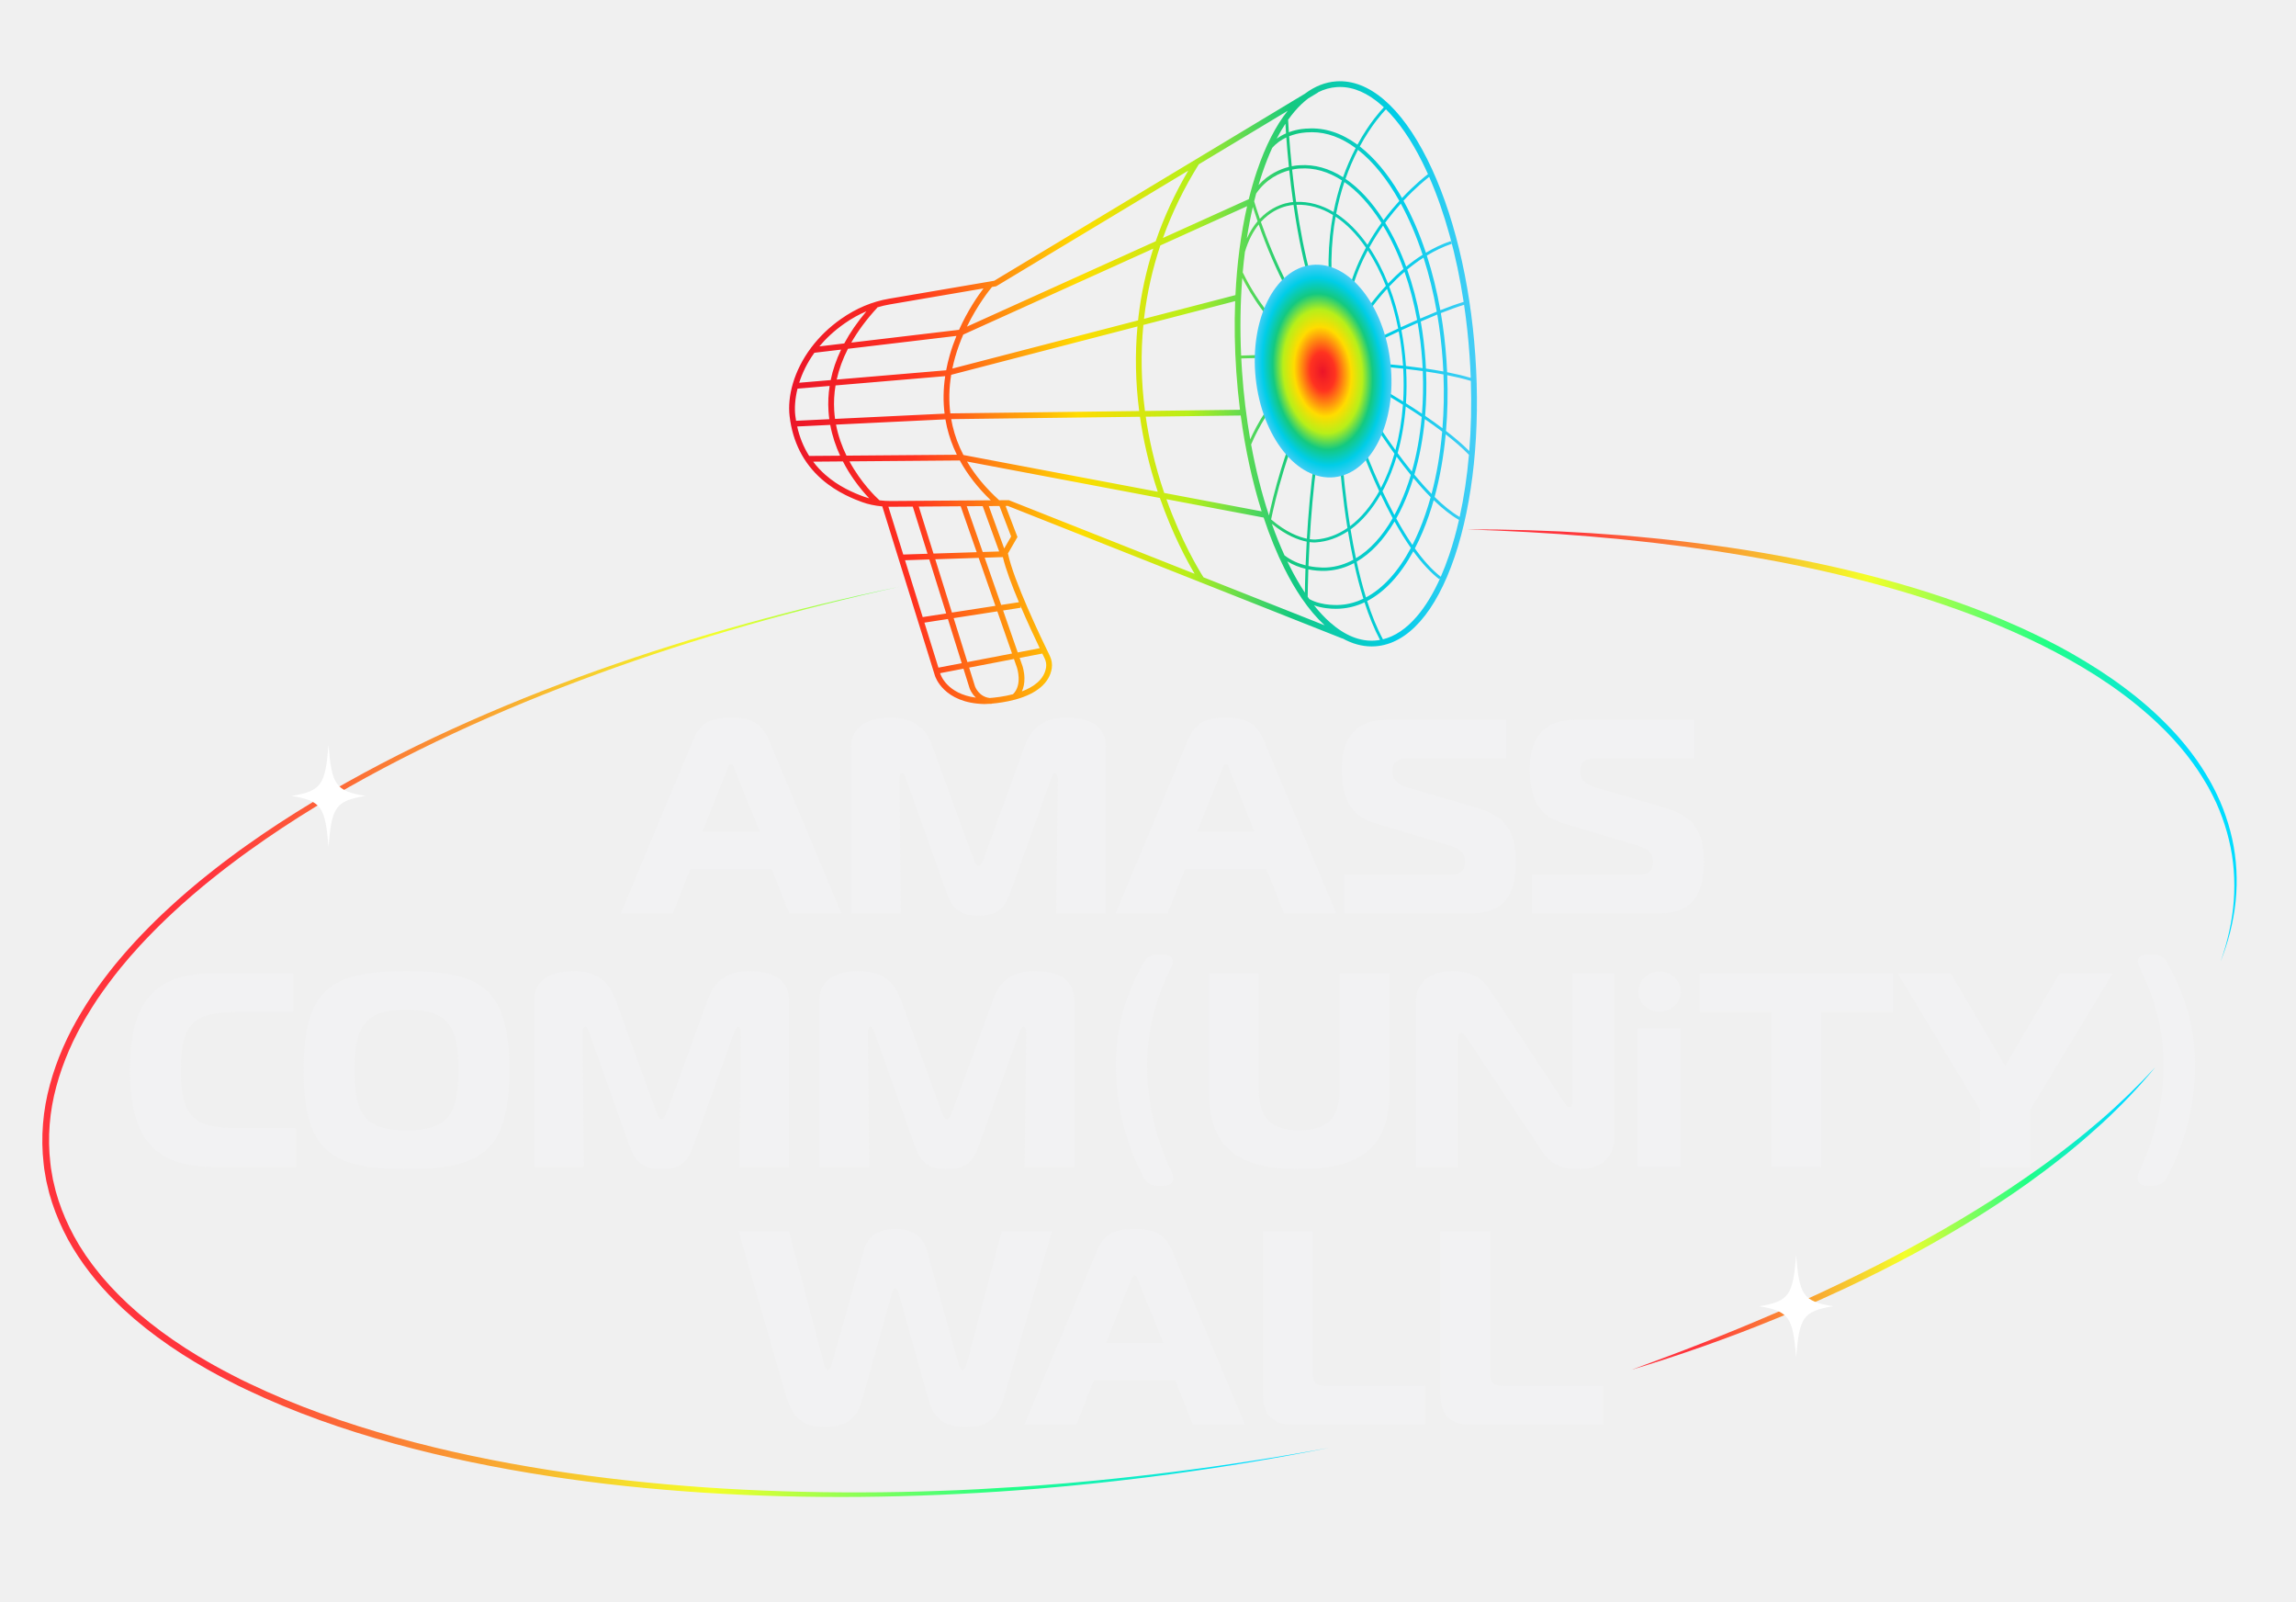
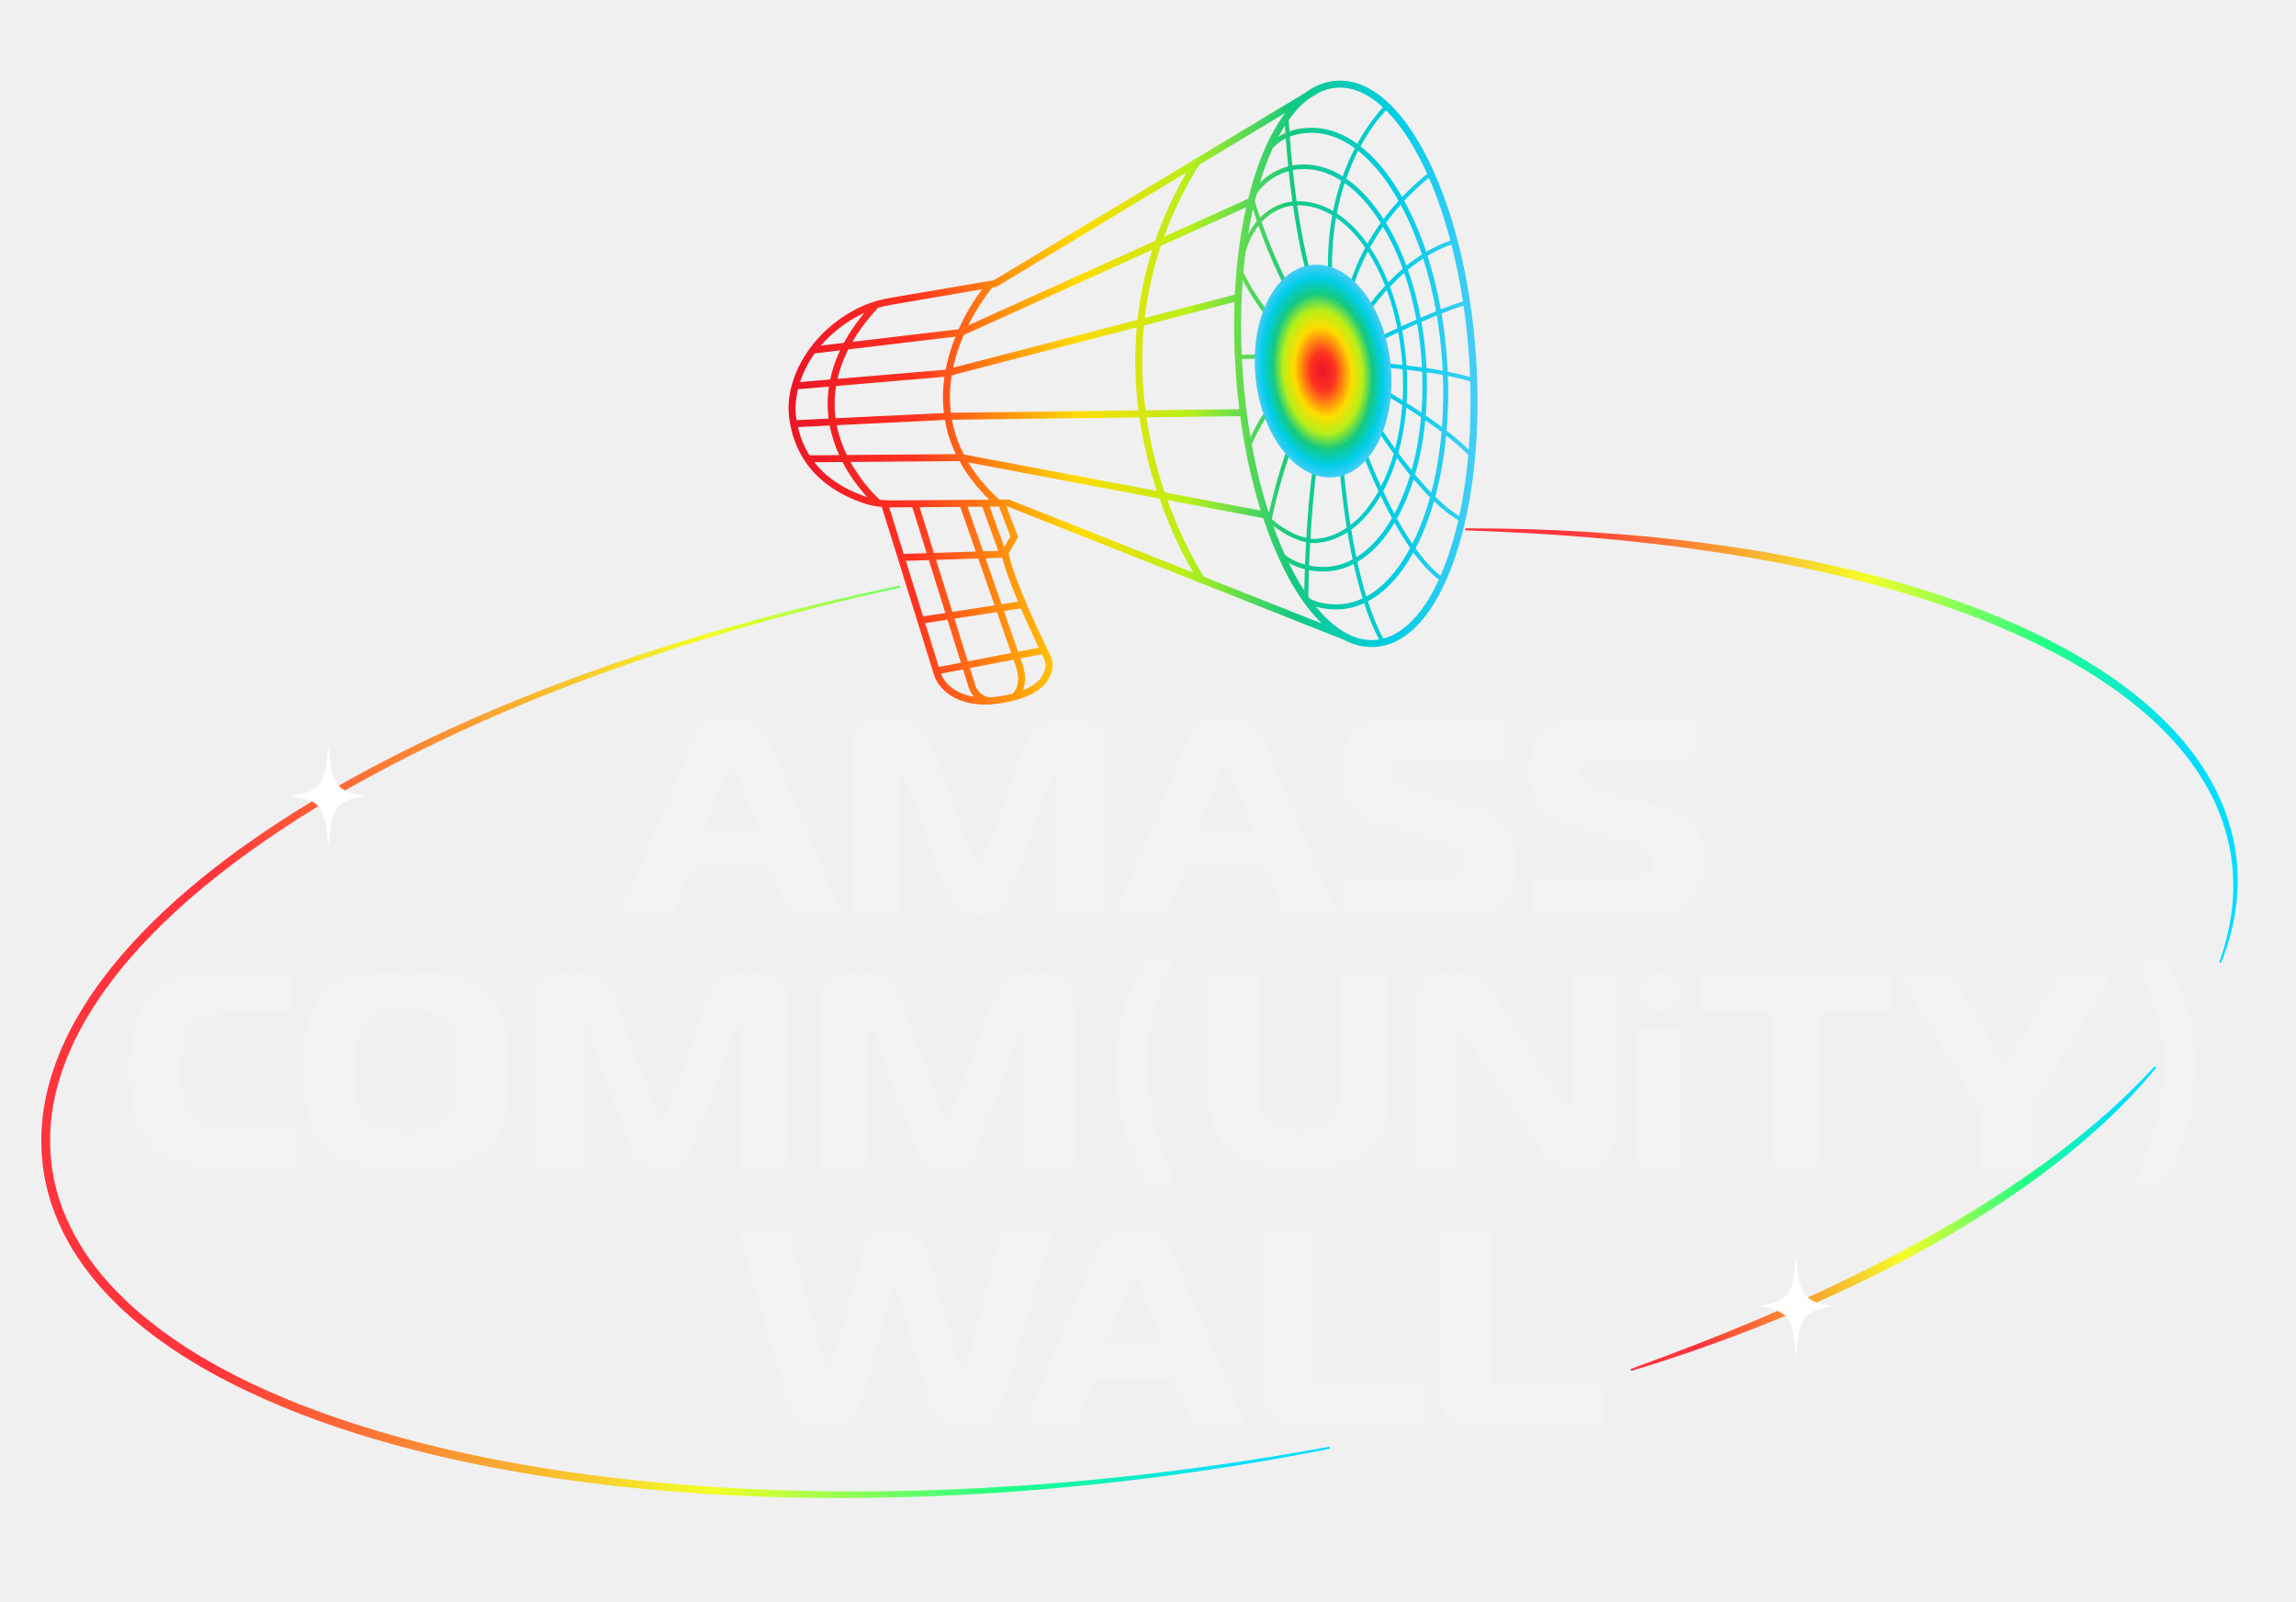
<svg xmlns="http://www.w3.org/2000/svg" xmlns:xlink="http://www.w3.org/1999/xlink" id="Layer_3" viewBox="0 0 2795.64 1950.09">
  <defs>
-     <style>.cls-1{fill:url(#linear-gradient-4);}.cls-2{fill:url(#linear-gradient-3);}.cls-3{fill:url(#linear-gradient-2);}.cls-4{fill:#f2f2f3;}.cls-5{fill:url(#radial-gradient);}.cls-6{fill:url(#linear-gradient);}</style>
+     <style>.cls-1{fill:url(#linear-gradient-4);stroke:url(#linear-gradient-4);stroke-width:2.5;stroke-linejoin:round;}.cls-2{fill:url(#linear-gradient-3);stroke:url(#linear-gradient-3);stroke-width:2.5;stroke-linejoin:round;}.cls-3{fill:url(#linear-gradient-2);stroke:url(#linear-gradient-2);stroke-width:2.5;stroke-linejoin:round;}.cls-4{fill:#f2f2f3;}.cls-5{fill:url(#radial-gradient);}.cls-6{fill:url(#linear-gradient);}</style>
    <linearGradient id="linear-gradient" x1="960.85" y1="477.99" x2="1798.35" y2="477.99" gradientUnits="userSpaceOnUse">
      <stop offset=".13" stop-color="#ff343c" />
      <stop offset=".52" stop-color="#f4ff28" />
      <stop offset=".75" stop-color="#20ff86" />
      <stop offset=".93" stop-color="#00ddff" />
    </linearGradient>
    <radialGradient id="radial-gradient" cx="1080.92" cy="-1075.26" fx="1080.92" fy="-1075.26" r="79.34" gradientTransform="translate(485.9481 2212.831) scale(1.0409 1.6378)" gradientUnits="userSpaceOnUse">
      <stop offset=".13" stop-color="#ff343c" />
      <stop offset=".52" stop-color="#f4ff28" />
      <stop offset=".75" stop-color="#20ff86" />
      <stop offset=".93" stop-color="#00ddff" />
    </radialGradient>
    <linearGradient id="linear-gradient-2" x1="1985.38" y1="1483.55" x2="2627.11" y2="1483.55" xlink:href="#linear-gradient" />
    <linearGradient id="linear-gradient-3" x1="1785.11" y1="907.64" x2="2726.27" y2="907.64" xlink:href="#linear-gradient" />
    <linearGradient id="linear-gradient-4" x1="51.56" y1="1268.32" x2="1618.1" y2="1268.32" xlink:href="#linear-gradient" />
    <filter id="neon" x="-35%" y="-50%" width="170%" height="200%" color-interpolation-filters="sRGB">
      <feGaussianBlur in="SourceGraphic" stdDeviation="15" result="halo" />
      <feGaussianBlur in="SourceGraphic" stdDeviation="4" result="core" />
      <feMerge>
        <feMergeNode in="halo" />
        <feMergeNode in="core" />
        <feMergeNode in="SourceGraphic" />
      </feMerge>
    </filter>
  </defs>
  <path class="cls-4" d="M843.8,901.26c7.74-18.51,17.5-27.6,46.45-27.6,21.21,0,36.69,4.71,46.11,27.6l88.19,210.7h-63.62l-21.2-53.85h-99.29l-21.21,53.85h-63.28l87.85-210.7ZM855.24,1012.33h69.67l-29.96-74.72c-1.35-3.7-2.36-7.4-4.71-7.4s-3.7,3.7-5.05,7.4l-29.96,74.72Z" />
  <path class="cls-4" d="M1230.87,1084.69c-6.4,17.84-12.79,29.96-39.38,29.96s-33.32-12.12-39.72-29.96l-48.13-135.31c-1.35-3.7-3.03-8.08-5.05-8.08-3.37,0-3.37,5.72-3.37,7.4l1.68,163.24h-60.59v-201.95c0-31.64,29.96-36.35,47.8-36.35,23.56,0,41.74,8.42,51.16,34.67l49.48,135.98c1.35,4.04,4.04,9.76,6.73,9.76s5.39-5.72,6.73-9.76l49.48-135.98c9.42-26.25,27.6-34.67,50.82-34.67,38.71,0,48.13,18.18,48.13,36.35v201.95h-60.58l2.02-163.24c0-4.71-1.68-7.4-3.7-7.4-1.68,0-3.37,3.37-5.05,8.08l-48.47,135.31Z" />
  <path class="cls-4" d="M1446.28,901.26c7.74-18.51,17.5-27.6,46.45-27.6,21.21,0,36.69,4.71,46.11,27.6l88.19,210.7h-63.61l-21.21-53.85h-99.29l-21.21,53.85h-63.28l87.85-210.7ZM1457.72,1012.33h69.67l-29.96-74.72c-1.35-3.7-2.36-7.4-4.71-7.4s-3.7,3.7-5.05,7.4l-29.96,74.72Z" />
  <path class="cls-4" d="M1636.44,1064.84h130.6c16.16,0,16.83-10.43,16.83-16.16,0-8.08-4.04-14.81-18.18-19.19l-92.22-27.6c-30.63-9.09-39.72-32.99-39.72-65.97,0-35.34,15.48-59.58,54.53-59.58h145.4v47.12h-121.84c-8.75,0-16.49,3.37-16.49,15.48,0,9.09,4.71,15.48,18.85,19.86l82.8,24.23c35,10.1,48.8,27.6,48.8,66.31s-13.8,62.61-53.85,62.61h-155.5v-47.12Z" />
  <path class="cls-4" d="M1865.31,1064.84h130.6c16.16,0,16.83-10.43,16.83-16.16,0-8.08-4.04-14.81-18.18-19.19l-92.22-27.6c-30.63-9.09-39.72-32.99-39.72-65.97,0-35.34,15.48-59.58,54.53-59.58h145.4v47.12h-121.84c-8.75,0-16.49,3.37-16.49,15.48,0,9.09,4.71,15.48,18.85,19.86l82.8,24.23c35,10.1,48.8,27.6,48.8,66.31s-13.8,62.61-53.85,62.61h-155.5v-47.12Z" />
  <path class="cls-4" d="M259.66,1420.49c-79.1,0-101.31-43.76-101.31-117.8s22.21-117.8,101.31-117.8h97.27v47.12h-67.32c-53.85,0-69.34,13.46-69.34,70.68s15.48,70.68,69.34,70.68h70.68v47.12h-100.64Z" />
  <path class="cls-4" d="M620.14,1302.69c0,98.28-32.65,120.5-125.21,120.5s-125.21-22.21-125.21-120.5,32.65-120.5,125.21-120.5,125.21,22.55,125.21,120.5ZM494.93,1376.06c49.14,0,63.28-17.84,63.28-73.38s-14.14-73.38-63.28-73.38-63.28,17.84-63.28,73.38,14.14,73.38,63.28,73.38Z" />
  <path class="cls-4" d="M844.98,1393.23c-6.4,17.84-12.79,29.96-39.38,29.96s-33.32-12.12-39.72-29.96l-48.13-135.31c-1.35-3.7-3.03-8.08-5.05-8.08-3.37,0-3.37,5.72-3.37,7.4l1.68,163.24h-60.59v-201.95c0-31.64,29.96-36.35,47.8-36.35,23.56,0,41.74,8.42,51.16,34.67l49.48,135.98c1.35,4.04,4.04,9.76,6.73,9.76s5.39-5.72,6.73-9.76l49.48-135.98c9.42-26.25,27.6-34.67,50.82-34.67,38.71,0,48.13,18.18,48.13,36.35v201.95h-60.59l2.02-163.24c0-4.71-1.68-7.4-3.7-7.4-1.68,0-3.37,3.37-5.05,8.08l-48.47,135.31Z" />
  <path class="cls-4" d="M1192.33,1393.23c-6.4,17.84-12.79,29.96-39.38,29.96s-33.32-12.12-39.72-29.96l-48.13-135.31c-1.35-3.7-3.03-8.08-5.05-8.08-3.37,0-3.37,5.72-3.37,7.4l1.68,163.24h-60.59v-201.95c0-31.64,29.96-36.35,47.8-36.35,23.56,0,41.74,8.42,51.16,34.67l49.48,135.98c1.35,4.04,4.04,9.76,6.73,9.76s5.39-5.72,6.73-9.76l49.48-135.98c9.42-26.25,27.6-34.67,50.82-34.67,38.71,0,48.13,18.18,48.13,36.35v201.95h-60.59l2.02-163.24c0-4.71-1.68-7.4-3.7-7.4-1.68,0-3.37,3.37-5.05,8.08l-48.47,135.31Z" />
  <path class="cls-4" d="M1631.11,1327.59v-142.71h60.59v145.74c0,70.68-40.73,92.56-109.73,92.56s-109.73-21.88-109.73-92.56v-145.74h60.59v142.71c0,33.66,15.48,48.47,49.14,48.47s49.14-14.81,49.14-48.47Z" />
  <path class="cls-4" d="M1965.56,1385.49c0,16.16-8.75,37.7-43.08,37.7-16.16,0-32.31-2.69-44.77-21.54l-91.89-138.34c-2.69-4.04-4.71-5.72-6.4-5.72-1.35,0-4.04.67-4.04,6.73v156.18h-51.16v-201.28c0-25.58,19.52-37.02,44.43-37.02,16.83,0,32.99,4.71,43.42,20.2l92.56,139.68c1.68,2.36,3.03,5.72,6.06,5.72,3.7,0,3.7-4.04,3.7-5.72v-157.18h51.16v200.6Z" />
  <path class="cls-4" d="M1993.72,1251.53h52.51v168.96h-52.51v-168.96Z" />
  <path class="cls-4" d="M2156.85,1420.49v-188.49h-87.51v-47.12h235.61v47.12h-87.51v188.49h-60.58Z" />
  <path class="cls-4" d="M2507.9,1184.88h64.62l-100.98,166.95v68.66h-60.25v-68.66l-100.64-166.95h64.62l66.31,112.76,66.31-112.76Z" />
  <path class="cls-4" d="M1052.13,1520.97c4.71-16.83,18.51-24.91,38.03-24.91,18.18,0,32.99,7.4,38.03,24.91l39.38,141.03c.67,2.02,2.69,5.72,4.38,5.72,2.02,0,3.7-2.69,5.05-7.07l42.75-161.9h61.26l-57.22,197.58c-8.41,29.62-19.19,40.73-47.8,40.73-31.3,0-40.39-14.47-46.11-35.34l-35.68-127.57c-1.01-3.03-2.02-6.06-4.04-6.06s-3.03,3.03-4.04,6.06l-35.68,127.57c-5.72,20.87-14.81,35.34-46.11,35.34-28.27,0-39.72-11.44-48.13-40.73l-56.88-197.58h61.26l42.75,161.9c1.01,4.38,2.36,7.07,4.71,7.07,2.02,0,3.7-3.7,4.38-5.72l39.72-141.03Z" />
  <path class="cls-4" d="M1335.2,1523.66c7.74-18.51,17.5-27.6,46.45-27.6,21.21,0,36.69,4.71,46.11,27.6l88.19,210.7h-63.61l-21.21-53.85h-99.29l-21.21,53.85h-63.28l87.85-210.7ZM1346.65,1634.73h69.67l-29.96-74.72c-1.35-3.7-2.36-7.4-4.71-7.4s-3.7,3.7-5.05,7.4l-29.96,74.72Z" />
  <path class="cls-4" d="M1573.5,1734.36c-21.88,0-35.68-10.77-35.68-36.01v-199.59h60.59v172.67c0,11.78,4.04,15.82,15.82,15.82h121.17v47.12h-161.9Z" />
  <path class="cls-4" d="M1789.58,1734.36c-21.88,0-35.68-10.77-35.68-36.01v-199.59h60.59v172.67c0,11.78,4.04,15.82,15.82,15.82h121.17v47.12h-161.9Z" />
  <ellipse class="cls-4" cx="2020.67" cy="1207.21" rx="25.84" ry="24.52" />
  <path class="cls-4" d="M1393.74,1435.07c-11-19.75-19.58-41.4-25.75-64.96-6.17-23.56-9.26-48.24-9.26-74.05,0-22.44,2.91-44.03,8.75-64.79,5.83-20.75,14.25-40.67,25.24-59.74,2.02-3.59,4.38-6.06,7.07-7.4,2.69-1.35,5.94-2.02,9.76-2.02h6.4c5.39,0,8.97,1.46,10.77,4.38,1.79,2.92,1.46,6.96-1.01,12.12-9.42,18.63-16.61,37.76-21.54,57.39-4.94,19.64-7.41,39.77-7.41,60.42,0,22.44,2.47,44.54,7.41,66.31,4.93,21.77,12.45,43.2,22.55,64.29,2.24,4.93,2.47,8.92.67,11.95-1.8,3.03-5.39,4.54-10.77,4.54h-7.07c-7.4,0-12.68-2.81-15.82-8.41Z" />
  <path class="cls-4" d="M2604.76,1426.31c19.74-42.18,29.62-85.49,29.62-129.92,0-20.64-2.47-40.78-7.41-60.42-4.94-19.63-12.12-38.76-21.54-57.39-2.47-5.16-2.92-9.2-1.35-12.12,1.57-2.91,5.05-4.38,10.43-4.38h7.07c3.81,0,7.07.67,9.76,2.02,2.69,1.35,5.05,3.82,7.07,7.4,10.99,19.07,19.46,38.99,25.41,59.74,5.94,20.76,8.92,42.36,8.92,64.79,0,25.58-3.09,50.04-9.26,73.37-6.17,23.34-14.64,44.88-25.41,64.62-3.37,6.28-8.87,9.42-16.49,9.42h-6.73c-5.61,0-9.26-1.57-10.94-4.71-1.68-3.14-1.4-7.29.84-12.45Z" />
  <svg id="speaker-Layer_3" viewBox="0 0 1120 822.74" x="920.97" y="77.85" width="1120" height="822.74" overflow="visible">
    <defs>
      <style>
      .speaker-core {
        fill: url(#speaker-radial-gradient);
      }
      .speaker-body {
        fill: url(#speaker-linear-gradient);
+         stroke: url(#speaker-linear-gradient);
+         stroke-width: 1.5;
+         stroke-linejoin: round;
      }
      .speaker-signal-arc {
        fill: none;
        stroke: url(#speaker-signal-gradient);
        stroke-linecap: round;
-         stroke-width: 9;
+         stroke-width: 10;
      }
    </style>
      <linearGradient id="speaker-linear-gradient" x1="39.88" y1="400.14" x2="877.37" y2="400.14" gradientUnits="userSpaceOnUse">
        <stop offset="0" stop-color="#EB1528" />
        <stop offset="0.18" stop-color="#FF3220" />
        <stop offset="0.42" stop-color="#FFDC00" />
        <stop offset="0.58" stop-color="#B8EF19" />
        <stop offset="0.73" stop-color="#14C980" />
        <stop offset="0.88" stop-color="#00CDE8" />
        <stop offset="1" stop-color="#45CDF6" />
      </linearGradient>
      <radialGradient id="speaker-radial-gradient" cx="673.23" cy="288.29" fx="673.23" fy="288.29" r="79.34" gradientTransform="translate(-10.68 -98.23) scale(1.04 1.64)" gradientUnits="userSpaceOnUse">
        <stop offset="0" stop-color="#EB1528" />
        <stop offset="0.18" stop-color="#FF3220" />
        <stop offset="0.42" stop-color="#FFDC00" />
        <stop offset="0.58" stop-color="#B8EF19" />
        <stop offset="0.73" stop-color="#14C980" />
        <stop offset="0.88" stop-color="#00CDE8" />
        <stop offset="1" stop-color="#45CDF6" />
      </radialGradient>
      <linearGradient id="speaker-signal-gradient" x1="770" y1="210" x2="1035" y2="560" gradientUnits="userSpaceOnUse">
        <stop offset="0" stop-color="#EB1528" />
        <stop offset="0.18" stop-color="#FF3220" />
        <stop offset="0.42" stop-color="#FFDC00" />
        <stop offset="0.58" stop-color="#B8EF19" />
        <stop offset="0.73" stop-color="#14C980" />
        <stop offset="0.88" stop-color="#00CDE8" />
        <stop offset="1" stop-color="#45CDF6" />
      </linearGradient>
    </defs>
    <path class="speaker-body" d="M875.4,355.03c-6.31-91.37-27.11-176.3-58.57-239.15-31.93-63.78-71.22-97.4-110.67-94.69-13.47.93-26.35,6.07-38.37,15.11l-378.23,227.66-128.21,21.87c-20.36,3.47-39.92,11.71-58.14,24.48-14.86,10.41-26.83,22.27-36.21,34.67l-.17.02.02.17c-21.44,28.43-29.21,59.78-26.4,83.56,3.7,31.36,16.79,57.13,38.88,76.6,19.33,17.04,41.27,25.08,49.53,28.11,7.23,2.65,15.66,4.41,24.46,5.18l64.05,205.97c.41,1.37,10.64,33.56,60.31,34.64h.06s.06,0,.06,0c.26,0,2.64-.04,6.44-.31.66.06,1.34.1,2.03.11v-.27c7.16-.6,18-1.96,29.22-5.04.08-.02.16-.05.24-.07l.03.04s.05-.05.08-.07c25.81-7.16,40.96-20.17,43.81-37.66.85-5.2,0-10.59-2.44-15.57-10.31-21.05-44.13-91.58-50.88-124.49l11.58-20.01-14.46-37.83,2.65-.02,233.67,92.58c.13.2.22.32.23.35l.24-.16,173.3,68.66.08-.19c11.69,6.48,23.61,9.81,35.57,9.81,1.48,0,2.96-.05,4.44-.15,39.43-2.72,73.75-41.43,96.61-109,22.53-66.57,31.47-153.55,25.16-244.93ZM311.29,717.72l-54.33,10.43-16.74-53.52,53.17-8.22,17.9,51.31ZM300.43,665.33l21.4-3.31-.41-2.66c8.32,19.51,17.2,38.56,23.58,51.89l-26.76,5.14-17.81-51.06ZM317.37,735.15c.07.21,6.87,20.76-4.94,32.14-11.01,2.89-21.67,4.1-28.21,4.6-13.07-1.47-17.64-13.17-17.97-14.07l-7.18-22.95,54.56-10.47,3.75,10.75ZM233.23,675.72l16.81,53.76-28.37,5.45-17.04-54.79,28.6-4.42ZM202.53,673.38l-21.52-69.21,29.55-.95,20.56,65.74-28.59,4.42ZM238.12,667.88l-20.29-64.89,52.86-1.7,20.37,58.4-52.94,8.18ZM215.66,596.05l-17.89-57.21,51-.37,19.5,55.89-52.61,1.69ZM256.16,538.42l19.41-.14,20.05,55.21-20.02.64-19.43-55.71ZM164.05,532.08c-4.78.03-9.54-.27-14.13-.85-4.17-3.77-22.23-20.93-36.61-47.43l134.4-1.08c9.33,17.07,21.94,33.27,37.74,48.48l-121.4.87ZM96.97,439.06l133.21-6.41c.53,3.13,1.14,6.24,1.86,9.33,2.69,11.57,6.73,22.84,12.06,33.77l-134.39,1.08c-5.46-11.24-10.08-23.92-12.75-37.77ZM101.97,476.9l-37.68.3c-6.8-10.7-11.67-22.68-14.61-35.86l40.24-1.94c2.56,13.83,6.96,26.43,12.05,37.5ZM94.78,421.82c-.62-10.18-.07-20.34,1.63-30.46l133.49-11.3c-2.31,15.57-2.57,30.82-.74,45.64l-133.34,6.41c-.47-3.37-.83-6.8-1.04-10.29ZM111.49,346.76l132.12-15.68c-3.03,7.41-5.84,15.31-8.21,23.62-1.75,6.12-3.18,12.19-4.31,18.23l-133.29,11.29c2.79-12.56,7.34-25.06,13.69-37.46ZM90.49,384.84l-38.34,3.25c3.68-11.59,9.57-24.1,18.51-36.48l32.52-3.86c-5.89,12.27-10.13,24.64-12.7,37.09ZM835.4,443.47c-6.96-5.23-14.1-10.31-21.12-15.11,1.49-17.5,1.89-35.55,1.17-53.9,7.06,1.04,14.18,2.21,21.16,3.51.89,22.34.47,44.28-1.22,65.49ZM237.22,378.43l226.79-58.84c-3.09,33.78-2.38,68.21,2.1,102.93l-229.93,2.88c-1.94-15.21-1.59-30.91,1.04-46.97ZM471.21,317.73l111.77-29c-1.08,27.99-.64,56.96,1.4,86.39,1.07,15.5,2.57,30.81,4.45,45.87l-115.68,1.45c-4.62-35.34-5.28-70.38-1.94-104.71ZM810.47,425.78c-6.78-4.56-13.38-8.84-19.53-12.71.9-13.64.98-27.61.21-41.77,6.54.75,13.36,1.6,20.27,2.58.72,17.66.39,35.03-.95,51.9ZM694.57,367.91c-1.2-16.99,6.73-31.44,17.67-32.21.31-.02.61-.03.92-.03,10.58,0,19.95,12.92,21.12,29.43.59,8.35-1,16.34-4.47,22.48-3.35,5.91-8.03,9.37-13.2,9.74-10.94.78-20.83-12.41-22.03-29.4ZM591.63,260.49c4.59,8.97,13.16,24.4,24.95,39.94,23.86,31.43,50.18,49.15,76.17,51.36-.25.87-.47,1.76-.67,2.66-22.06-1.69-84.01.01-101.82.55-1.47-32.49-.99-64.24,1.37-94.5ZM594.86,228.76c4.3-14.6,10.35-25.38,16.78-33.35,4.28,12.15,9.91,27.04,16.73,42.71,22.02,50.61,45.44,85.12,69.63,102.66-1.62,2.2-3,4.76-4.1,7.59-55.5-3.93-94.56-79.75-101.71-94.64.74-8.45,1.63-16.78,2.67-24.96ZM787.54,410.93c-25.16-15.69-46.56-27.29-51.37-29.86,1.24-4.43,1.79-9.29,1.62-14.28,6.02.32,25.77,1.48,49.82,4.12.77,13.66.72,27.04-.07,40.03ZM786.13,367.19c-23.71-2.55-43.13-3.65-48.55-3.93-.53-5.14-1.81-9.93-3.66-14.13,5.02-2.56,24.51-12.43,48.24-23.48,2.47,13.23,4.22,26.9,5.18,40.87.02.27.03.54.05.81-.42-.05-.85-.09-1.26-.14ZM732.37,345.98c-2.29-4.17-5.18-7.59-8.44-9.98,2.2-4.27,13.29-25.03,31.93-48.18,3.59-4.46,7.61-9.18,12.03-14,5.67,15.11,10.23,31.32,13.59,48.28-24.07,11.19-43.93,21.24-49.11,23.88ZM753.07,285.67c-18.44,22.92-29.58,43.55-32.14,48.47-1.18-.6-2.4-1.06-3.64-1.39-.36-41.31,11.92-77.26,27.12-105.81,8.5,12.9,15.9,27.43,22.08,43.21-4.97,5.34-9.45,10.59-13.42,15.52ZM713.78,332.23c-.59-.02-1.19-.03-1.79.02-.66.05-1.31.14-1.95.27-9.37-42.89-12.09-84.28-8.09-123.03.82-7.97,1.93-15.82,3.32-23.56,13.25,8.8,25.73,21.48,36.92,37.72-15.76,29.12-28.66,66.03-28.41,108.58ZM698.47,208.99c-4.05,39.02-1.34,80.66,8.04,123.8-25.66-36.58-40.46-103.49-48.85-161.37,15.2-.51,30.22,3.77,44.42,12.46-1.51,8.24-2.73,16.61-3.61,25.1ZM654.27,173.11c11.21,76.82,27.89,131.29,49.58,161.99-1.27.84-2.46,1.83-3.58,2.98-40.83-29.44-71.63-104.87-85.96-145.78,5.53-6.12,11.19-10.3,16.17-13.14,10.94-6.25,20.63-7.35,23.57-7.55.07.5.14,1,.22,1.51ZM713.11,400.57c2.16,7.25,14.51,47.73,33.54,93.01,3.9,9.27,7.8,18.11,11.71,26.54-9.88,17.84-21.88,32.37-35.48,42.55-2.72-17.19-4.84-33.82-6.47-48.98-6.08-56.42-6.87-103.91-6.98-114.15,1.2.48,2.43.83,3.68,1.03ZM716.83,400.75s.01,0,.02,0c3.53-.25,6.85-1.62,9.78-3.98,4.24,7.42,20.99,36.25,43.03,67.55,2.44,3.47,4.86,6.83,7.25,10.12-4.36,15.18-9.88,29.19-16.41,41.69-24.07-52.28-40.21-103.97-43.67-115.39ZM729.24,394.27c1.3-1.45,2.5-3.11,3.57-5,.85-1.51,1.59-3.13,2.23-4.82,5.77,3.1,27.3,14.83,52.23,30.46-1.43,19.48-4.55,38.01-9.14,55.14-25.68-35.49-45.26-69.4-48.89-75.77ZM790.93,367.72c-.03-.48-.06-.96-.09-1.45-.99-14.41-2.82-28.51-5.4-42.15,6.38-2.95,13.02-5.97,19.74-8.93,2.59,14.89,4.46,30.21,5.54,45.82.21,3.1.39,6.2.54,9.29-7.11-1-13.98-1.86-20.32-2.58ZM784.75,320.57c-3.5-17.46-8.27-34.12-14.2-49.63,5.63-5.96,11.86-12.01,18.66-17.86,6.43,18.39,11.58,38.05,15.33,58.55-6.73,2.96-13.39,5.98-19.79,8.93ZM769.14,267.34c-6.4-16.06-14.05-30.82-22.84-43.89,5.43-9.83,11.16-18.74,16.78-26.63,9.6,15.84,17.93,33.57,24.86,52.72-6.84,5.82-13.11,11.84-18.8,17.79ZM744.08,220.22c-11.54-16.43-24.42-29.23-38.11-38.05,2.53-13.17,5.87-25.99,10.01-38.38,15.66,10.89,30.49,26.95,43.83,47.75.43.67.85,1.36,1.27,2.03-5.68,7.88-11.49,16.79-17.01,26.64ZM702.77,180.2c-14.56-8.65-29.98-12.86-45.61-12.26-1.96-13.86-3.55-27.14-4.84-39.31,5.63-1.21,9.35-1.32,9.46-1.32h.11c17.36-1.2,34.64,3.79,51.07,14.45-4.2,12.41-7.6,25.24-10.19,38.43ZM653.55,168.11c-3.56.25-13.38,1.51-24.63,7.89-4.91,2.78-10.45,6.8-15.91,12.54-3.48-10.14-5.82-17.72-6.89-21.31.78-3.2,1.59-6.37,2.43-9.5,12.14-17.79,28.83-25.18,40.28-28.24,1.26,12,2.82,25.05,4.74,38.63ZM610.3,191.54c-4.69,5.49-9.23,12.36-13.14,20.92,2.05-13.27,4.5-26.12,7.35-38.48,1.38,4.4,3.32,10.41,5.79,17.56ZM591.36,374.63c-.37-5.39-.69-10.77-.95-16.13,17.63-.53,79.13-2.19,101.04-.59-.03.23-.05.46-.08.69-33.6,15.05-57.19,43.11-71.1,64.1-9.15,13.8-15.42,26.42-18.98,34.33-4.62-26.52-7.97-54.14-9.92-82.4ZM691.04,362.61c-.07,1.81-.05,3.66.08,5.54.21,2.92.66,5.73,1.32,8.4-25.54,35.47-43.24,83.05-53.6,116.84-7.39,24.08-12.2,44.74-14.67,56.26-8.84-26.76-16.16-55.8-21.76-86.37,6.29-15.03,34.36-75.34,88.63-100.67ZM642.21,494.38c17.85-58.17,37.49-93.54,51.51-113.56,1.39,3.94,3.25,7.47,5.47,10.43-17.85,51.49-25.56,129.43-28.88,186.68-9.71-2.01-25.27-7.71-43.56-23.44,2.07-10.08,7.11-32.89,15.46-60.1ZM701.84,394.34c1.28,1.3,2.64,2.43,4.07,3.36.02,3.55.36,54.61,7.01,116.33,1.69,15.73,3.91,33.04,6.78,50.92-11.87,8.15-24.88,13.04-38.7,14-.08,0-2.67.24-7.22-.41,3.25-56.34,10.76-132.92,28.06-184.2ZM679.33,582.52c1.14,0,1.82-.06,1.97-.08,13.75-.95,26.88-5.59,39.03-13.6,1.89,11.46,4.06,23.12,6.54,34.74-10.02,5.44-20.58,8.62-31.51,9.37-.19.02-10.34.88-23.13-1.77.32-8.71.76-18.51,1.35-29.08,2.49.33,4.44.42,5.76.42ZM723.52,566.64c13.79-9.91,26.21-24.27,36.67-42.59,4.86,10.3,9.72,19.93,14.59,28.91-12.74,22.24-27.93,38.76-44.72,48.8-2.49-11.75-4.66-23.55-6.55-35.12ZM762.36,520.15c.87-1.62,1.74-3.25,2.58-4.93,5.79-11.49,10.67-23.95,14.62-37.16,5.91,8,11.69,15.44,17.32,22.34-3.75,12.5-8.19,24.37-13.3,35.45-2.14,4.64-4.38,9.09-6.7,13.34-5.09-9.49-9.95-19.26-14.53-29.05ZM780.81,473.73c4.98-17.79,8.29-36.85,9.85-56.69,6.16,3.9,12.74,8.18,19.47,12.74-2.09,23.38-6.12,45.74-12.02,66.43-5.96-7.36-11.76-14.94-17.3-22.48ZM813.93,432.38c7.05,4.85,14.2,9.96,21.13,15.23-2.34,26.69-6.68,52.18-12.95,75.79-7.07-7.23-14.09-15.14-20.92-23.4,6.19-21.03,10.47-43.78,12.73-67.61ZM815.3,370.88c-.16-3.37-.34-6.75-.58-10.14-1.11-16.08-3.05-31.87-5.76-47.2,6.73-2.94,13.5-5.8,20.11-8.48,3.06,18.01,5.3,36.69,6.62,55.86.31,4.5.56,8.99.77,13.46-7.08-1.32-14.22-2.48-21.17-3.5ZM808.32,309.99c-3.87-20.91-9.19-40.94-15.83-59.67,6.19-5.12,12.81-10.05,19.85-14.56,6.58,20.54,12.03,42.58,16.12,65.76-6.62,2.67-13.4,5.53-20.14,8.47ZM816.37,233.25c9.41-5.69,19.5-10.61,30.25-14.29l-1.14-3.32c-10.73,3.67-20.82,8.55-30.23,14.19-7.62-22.94-16.78-44.24-27.32-63.36,15.24-16.35,27.9-26.4,31.28-29,19.04,43.38,33.39,95.58,41.98,152.22-8.51,2.56-18.21,6.07-28.39,10.09-4.13-23.23-9.65-45.54-16.44-66.53ZM811.22,232.31c-7.08,4.49-13.76,9.39-20,14.5-7.13-19.46-15.71-37.46-25.58-53.51.8-1.09,1.59-2.15,2.39-3.2,5.62-7.41,11.27-14.13,16.66-20.1,10.06,18.51,19,39.45,26.53,62.31ZM765.29,187.89c-.55.72-1.1,1.47-1.66,2.21-.15-.24-.3-.48-.45-.72-13.88-21.66-29.41-38.32-45.85-49.52,2.18-6.22,4.55-12.33,7.14-18.32,2.62-6.08,5.34-11.75,8.06-17,18.47,14.47,35.57,35.74,50.37,62.21-5.68,6.24-11.66,13.3-17.6,21.13ZM721.33,119.97c-2.53,5.86-4.86,11.83-7.01,17.91-16.91-10.76-34.71-15.8-52.65-14.57-.66.01-4.37.14-9.77,1.24-1.45-14.18-2.48-26.67-3.2-36.55,11.81-4.66,22.33-4.74,22.61-4.74h.09s.08,0,.08,0c1.7-.12,3.39-.17,5.08-.17,18.33,0,36.28,6.84,53.14,19.33-2.83,5.42-5.65,11.28-8.37,17.58ZM648.39,125.34c-10.3,2.61-24.77,8.59-36.97,22.2,1.51-5.14,3.09-10.19,4.76-15.11,3.67-10.85,7.65-20.92,11.9-30.21,5.09-5.89,11.19-9.96,17.19-12.76.71,9.83,1.72,22.08,3.13,35.87ZM633.51,91.04c3.4-6.56,6.96-12.65,10.67-18.27.18,3.14.42,7.1.73,11.76-3.8,1.66-7.68,3.78-11.41,6.51ZM609.54,130.19c-3.7,10.93-7.03,22.42-9.98,34.38l-104.51,47.27c11.07-30.79,25.64-60.75,43.65-89.67l108.21-65.13c-14.39,18.08-27.05,42.67-37.36,73.15ZM597.51,173.18c-7.56,33.14-12.35,69.68-14.21,108.23l-111.3,28.87c.06-.5.1-1,.16-1.49,3.52-29.87,10.12-59.2,19.73-87.85l105.62-47.77ZM465.19,308.14c-.16,1.34-.28,2.68-.43,4.03l-226.12,58.66c.96-4.64,2.09-9.3,3.42-13.99,2.77-9.71,6.17-18.88,9.85-27.37l231.32-104.62c-8.69,27.2-14.73,55-18.05,83.28ZM238.89,440.53c-.63-2.69-1.16-5.41-1.64-8.14l229.8-2.88c2.05,14.28,4.72,28.6,8.04,42.94,3.98,17.2,8.65,33.36,13.63,48.31l-236.63-44.7c-5.94-11.47-10.35-23.33-13.2-35.53ZM481.85,470.62c-3.18-13.76-5.76-27.49-7.75-41.19l115.64-1.45c5.57,41.54,14.2,80.98,25.46,116.67l-118.6-22.4c-5.4-15.84-10.48-33.13-14.75-51.63ZM670.1,581.53c-.58,10.47-1.02,20.19-1.35,28.86-8.39-2.1-17.57-5.79-25.69-12.17-5.52-12.1-10.67-24.93-15.42-38.39,17.82,14.51,32.87,19.82,42.46,21.7ZM668.6,614.57c-.44,12.51-.64,22.53-.74,29.02-6.45-9.72-12.68-20.54-18.64-32.46-.93-1.85-1.84-3.72-2.75-5.61,7.32,4.54,15.03,7.34,22.13,9.05ZM671.31,648.65c.05-5.4.22-17.25.77-33.32,7.45,1.48,13.97,1.81,18.27,1.81,3.08,0,5.02-.17,5.34-.2,11.12-.77,21.86-3.92,32.07-9.29,3.25,14.76,7.01,29.39,11.36,43.37-8.99,4.3-18.35,6.84-27.98,7.5-.25.02-21.83,1.91-37.85-7.08-.66-.92-1.32-1.85-1.98-2.79ZM730.95,605.89c17.3-10.01,32.94-26.54,46.08-48.84,6.63,11.94,13.26,22.67,19.9,32.14-15.34,28.79-33.97,49.27-54.65,60.23-4.35-14.03-8.1-28.72-11.33-43.54ZM779.15,553.37c2.81-5.01,5.51-10.28,8.07-15.84,4.84-10.49,9.09-21.67,12.73-33.42,7.26,8.7,14.29,16.47,21.07,23.28-3.95,14.24-8.6,27.78-13.94,40.45-2.62,6.21-5.38,12.12-8.26,17.74-6.86-9.98-13.44-20.86-19.67-32.21ZM839.34,450.9c10.5,8.19,20.32,16.65,28.3,24.94-2.32,26.59-6.1,51.98-11.3,75.64-9.96-5.81-20.27-14.29-30.51-24.37,6.47-23.72,11.01-49.35,13.51-76.21ZM839.71,446.75c1.87-21.96,2.39-44.72,1.51-67.89,10.15,2.01,19.93,4.33,28.73,6.99.94,29.32.29,57.96-1.91,85.37-8.16-8.18-17.95-16.48-28.32-24.48ZM841.08,375.26c-.21-4.87-.49-9.76-.83-14.66-1.35-19.53-3.64-38.69-6.82-57.29,10.13-4.02,19.8-7.52,28.29-10.1,2.98,20.28,5.24,41.11,6.7,62.31.62,8.93,1.08,17.82,1.4,26.64-8.9-2.64-18.71-4.93-28.74-6.9ZM810.57,119.01c2.46,4.91,4.85,9.98,7.17,15.16-2.11,1.59-15.34,11.75-31.6,29.07-1.09-1.92-2.19-3.82-3.3-5.7-14.65-24.6-30.93-43.79-48.13-57.11,7.36-13.6,14.61-24.12,20.13-31.34,4.86-6.36,8.99-10.98,11.71-13.86,15.75,15.44,30.54,36.84,44.02,63.78ZM706.64,28.17c1.32-.09,2.64-.14,3.96-.14,16.9,0,33.91,7.46,50.61,22.2.94.83,1.87,1.69,2.81,2.56-2.77,2.92-6.92,7.57-11.86,14.03-5.56,7.26-12.86,17.83-20.28,31.47-19.43-14.24-39.97-21.03-60.63-19.63-1.24,0-11.3.16-22.89,4.47-.46-6.75-.75-11.93-.91-15.13,2.65-3.73,5.38-7.23,8.17-10.48,5.3-6.17,10.78-11.36,16.41-15.61l11.94-7.19-.12-.2c7.38-3.68,14.99-5.82,22.79-6.35ZM292.03,270.64l233.81-140.73c-16.3,27.79-29.53,56.49-39.62,85.92l-229.84,103.95c12.96-26.63,27.55-44.71,30.52-48.26l5.13-.87ZM162.51,292.73l114.03-19.45c-7.01,9.22-19.27,26.96-29.76,50.37l-131.21,15.57c8.21-14.36,18.8-28.59,31.76-42.62l-.24-.22c5.08-1.54,10.22-2.76,15.41-3.65ZM107.21,316.05c8.65-6.06,17.6-11.05,26.8-14.94-10.92,12.89-19.93,25.95-27.01,39.13l-30.3,3.6c8.05-9.65,18.09-19.08,30.52-27.79ZM50.11,395.28l39.1-3.31c-1.56,10.08-2.04,20.2-1.41,30.35.21,3.44.55,6.81,1,10.13l-40.48,1.95c-.36-2.13-.68-4.29-.94-6.48-.98-8.27-.5-19.69,2.73-32.64ZM83.93,500.09c-5.54-4.88-10.46-10.2-14.79-15.93l36.22-.29c4.34,8.43,8.96,15.81,13.26,21.94,6.93,9.89,13.68,17.64,18.79,22.99-2.13-.58-4.21-1.21-6.16-1.92-13.49-4.95-31.05-12.46-47.31-26.79ZM164.1,539.08l26.35-.19,17.95,57.39-29.54.95-18.1-58.19c1.11.02,2.22.05,3.34.04ZM224.05,742.56l-.28-.91,28.38-5.45,7.44,23.78.04.11c.15.43,2.26,6.27,7.65,11.36-35.27-4.67-42.89-27.8-43.22-28.89ZM352.73,734.85c-2.39,14.66-15.12,23.57-29.44,29,2.16-4.67,3.22-10.12,3.11-16.21-.15-8.1-2.32-14.49-2.41-14.77l-3.42-9.8,27.57-5.29c1.05,2.17,1.98,4.08,2.78,5.71,1.8,3.67,2.43,7.61,1.81,11.36ZM319.69,655.27l-21.6,3.34-20.08-57.55,20.12-.65v.04s.12-.04.12-.04l1.89-.06c3.43,14.53,11.07,34.77,19.55,54.92ZM310.18,575.29l-8.43,14.56-18.74-51.62,12.97-.09,14.21,37.15ZM307.41,531.05l-11.78.08c-16.28-14.77-29.35-30.52-39.13-47.12l234.82,44.36c15.41,44.12,33.04,76.67,42.27,92.29l-226.19-89.61ZM544.42,624.95c-5.5-8.62-26.69-43.4-45.15-95.08l118.39,22.36c7.41,22.37,15.87,43.2,25.3,62.03,6.62,13.21,13.55,25.12,20.73,35.7l-.12.13c.17.15.34.29.51.44,8.95,13.09,18.29,24.07,27.89,32.87l-147.54-58.45ZM753.15,701.97c-18.19,1.25-36.56-6.17-54.57-22.07-6.68-5.9-13.2-12.86-19.54-20.84,9.96,3.57,20.25,4.24,26.51,4.24,3.42,0,5.64-.2,5.95-.23,9.99-.69,19.69-3.27,29-7.65,5.37,16.58,11.61,32.13,18.84,45.76-2.05.37-4.12.64-6.2.78ZM762.93,700.43c-7.41-13.79-13.78-29.63-19.25-46.58,21.29-11.05,40.43-31.61,56.2-60.52,10.56,14.5,21.11,25.84,31.61,33.95l1.27-1.64c-8.43,18.91-18,34.65-28.59,46.97-12.82,14.92-26.65,24.24-41.24,27.82ZM843.61,597.71c-3.2,9.45-6.62,18.3-10.26,26.57-11-8.57-21.58-20.51-31.57-34.47,3.33-6.35,6.5-13.08,9.5-20.19,5.11-12.12,9.6-25.02,13.45-38.57,10.95,10.58,21.23,18.6,30.79,24.02-3.41,14.96-7.37,29.23-11.91,42.64Z" />
    <ellipse class="speaker-core" cx="690.06" cy="373.93" rx="82.58" ry="129.94" transform="translate(-35.39 74.39) rotate(-6.02)">
      <animate attributeName="rx" values="82.58;82.58;89;85;82.58" keyTimes="0;.30;.48;.68;1" dur="2.8s" repeatCount="indefinite" />
      <animate attributeName="ry" values="129.94;129.94;139;133;129.94" keyTimes="0;.30;.48;.68;1" dur="2.8s" repeatCount="indefinite" />
    </ellipse>
    <g id="speaker-broadcast-arcs" aria-label="Three partial sound arcs broadcast from the megaphone">
      <path class="speaker-signal-arc" d="M794 313 Q855 375 794 438" opacity="0">
        <animate attributeName="opacity" values="0;0;1;1;.18;0" keyTimes="0;.30;.39;.50;.70;1" dur="2.8s" repeatCount="indefinite" />
        <animateTransform attributeName="transform" type="translate" values="-14 0;-14 0;4 0;28 0;46 0;46 0" keyTimes="0;.30;.39;.50;.70;1" dur="2.8s" repeatCount="indefinite" />
      </path>
      <path class="speaker-signal-arc" d="M817 283 Q900 375 817 468" opacity="0">
        <animate attributeName="opacity" values="0;0;1;1;.18;0" keyTimes="0;.38;.47;.58;.77;1" dur="2.8s" repeatCount="indefinite" />
        <animateTransform attributeName="transform" type="translate" values="-14 0;-14 0;4 0;29 0;48 0;48 0" keyTimes="0;.38;.47;.58;.77;1" dur="2.8s" repeatCount="indefinite" />
      </path>
      <path class="speaker-signal-arc" d="M844 248 Q948 375 844 503" opacity="0">
        <animate attributeName="opacity" values="0;0;1;1;.18;0" keyTimes="0;.46;.55;.66;.84;1" dur="2.8s" repeatCount="indefinite" />
        <animateTransform attributeName="transform" type="translate" values="-14 0;-14 0;4 0;27 0;45 0;45 0" keyTimes="0;.46;.55;.66;.84;1" dur="2.8s" repeatCount="indefinite" />
      </path>
    </g>
  </svg>
  <path class="cls-3" d="M2623.92,1299.6c-19.64,24-41.24,46.42-64.02,67.54-11.49,10.46-23.15,20.74-35.16,30.6l-9,7.41-9.16,7.2c-3.07,2.38-6.09,4.83-9.2,7.16l-9.31,7.02c-24.84,18.69-50.63,36.09-76.89,52.72-26.31,16.55-53.23,32.1-80.53,46.94-27.37,14.71-55.13,28.67-83.24,41.88-7.01,3.34-14.09,6.52-21.16,9.73l-10.61,4.8-10.66,4.67c-7.11,3.12-14.21,6.25-21.38,9.23-7.17,2.97-14.29,6.05-21.51,8.91-7.2,2.89-14.37,5.85-21.6,8.69l-21.69,8.43-21.81,8.12c-7.27,2.71-14.59,5.27-21.89,7.9-29.27,10.29-58.71,20.05-88.41,28.94,29.11-10.67,58.15-21.46,86.97-32.81,28.85-11.25,57.48-23.04,85.89-35.32,7.13-3.01,14.17-6.22,21.25-9.34,3.53-1.58,7.09-3.09,10.61-4.69l10.56-4.79,10.56-4.79,10.5-4.92c7-3.29,14.01-6.54,20.95-9.96,27.89-13.37,55.49-27.33,82.66-42.08,27.24-14.62,54.03-30.06,80.33-46.29,26.35-16.15,52.07-33.3,77.22-51.25l9.4-6.78c3.14-2.25,6.19-4.62,9.29-6.93l9.26-6.97,9.14-7.12c12.23-9.45,24.1-19.35,35.86-29.39,23.44-20.17,45.72-41.7,66.75-64.48Z" />
  <path class="cls-2" d="M1785.11,644.46c50.65-.14,101.33,1.36,151.92,4.57,25.29,1.63,50.57,3.63,75.8,6.14,25.23,2.48,50.41,5.52,75.54,8.95,50.27,6.82,100.25,15.87,149.76,27.16,49.48,11.38,98.43,25.23,146.35,42.2,23.94,8.54,47.57,17.98,70.8,28.33l8.7,3.9,8.64,4.06c5.78,2.66,11.46,5.52,17.17,8.34,2.86,1.39,5.68,2.86,8.5,4.33l8.47,4.4,8.38,4.57c2.79,1.54,5.59,3.04,8.33,4.66,22.1,12.65,43.63,26.36,63.99,41.73,20.44,15.24,39.7,32.15,57.18,50.77l6.48,7.05,6.25,7.26c2.12,2.39,4.06,4.93,6.06,7.42,1.99,2.5,4.01,4.97,5.87,7.57,7.73,10.18,14.75,20.9,21.03,32.04l2.36,4.17c.79,1.39,1.48,2.84,2.22,4.25l2.19,4.27c.74,1.42,1.46,2.84,2.11,4.3l4,8.71,3.62,8.88c4.6,11.93,8.34,24.18,11.09,36.65,5.5,24.95,6.81,50.74,4.24,76.04-1.3,12.66-3.6,25.19-6.7,37.49-3.14,12.3-7.09,24.37-11.74,36.14,4.25-11.93,7.8-24.1,10.51-36.44,2.73-12.33,4.67-24.83,5.61-37.4,1.85-25.13.05-50.52-5.94-74.91-2.95-12.2-6.82-24.16-11.55-35.78l-3.71-8.64-4.08-8.47c-.66-1.42-1.4-2.81-2.14-4.18l-2.22-4.14c-.75-1.37-1.45-2.78-2.25-4.13l-2.39-4.05c-6.38-10.79-13.36-21.23-21.09-31.12-1.86-2.53-3.87-4.93-5.86-7.36-2-2.42-3.94-4.88-6.05-7.21l-6.23-7.05-6.46-6.85c-2.12-2.32-4.41-4.46-6.62-6.69-2.23-2.21-4.44-4.44-6.76-6.55l-6.9-6.41-7.09-6.2c-2.34-2.09-4.77-4.08-7.19-6.09-2.43-1.98-4.8-4.05-7.29-5.97l-7.42-5.81c-2.46-1.96-5.04-3.76-7.55-5.65-20.19-14.99-41.57-28.37-63.51-40.7-21.94-12.35-44.59-23.46-67.62-33.69-23.05-10.21-46.51-19.49-70.29-27.93-47.51-17-96.17-30.8-145.33-42.39-24.58-5.82-49.3-11.05-74.13-15.76l-18.64-3.42-18.68-3.24c-12.46-2.1-24.94-4.14-37.44-6-50.01-7.47-100.28-13.29-150.71-17.47-50.42-4.34-100.99-6.95-151.61-8.67Z" />
  <path class="cls-1" d="M1618.1,1762.57c-31.23,6.19-62.55,11.92-93.95,17.19-15.7,2.62-31.43,5.12-47.17,7.51-7.87,1.21-15.75,2.32-23.63,3.45-7.88,1.11-15.75,2.31-23.65,3.35l-23.68,3.15-5.92.79-5.93.72-11.86,1.44c-15.8,1.99-31.64,3.65-47.46,5.41-7.92.85-15.84,1.59-23.77,2.4l-11.89,1.18-11.9,1.06-23.8,2.1-23.82,1.86c-127.05,9.42-254.8,11.16-382.06,3.03-31.81-2.08-63.58-4.74-95.29-8.06l-23.77-2.64-23.73-2.96c-3.96-.47-7.9-1.03-11.85-1.58l-11.85-1.64c-7.9-1.05-15.78-2.3-23.66-3.5-63.03-9.72-125.68-22.39-187.25-39.32-61.54-16.93-122.09-38.1-179.86-65.66l-10.81-5.2-10.69-5.46c-7.17-3.55-14.14-7.5-21.18-11.3-3.54-1.87-6.96-3.96-10.43-5.95-3.45-2.02-6.94-4-10.37-6.06l-10.21-6.34-5.1-3.17-5.01-3.33-10.01-6.66c-3.29-2.29-6.54-4.64-9.81-6.96l-4.9-3.49c-1.63-1.17-3.2-2.42-4.8-3.63l-9.56-7.32c-3.13-2.51-6.21-5.09-9.31-7.64l-4.65-3.83-4.51-4c-2.99-2.68-6.02-5.32-8.98-8.04l-8.68-8.37c-22.9-22.55-43.14-48.08-58.69-76.44-7.66-14.23-14.15-29.1-19.21-44.47l-3.5-11.62c-.98-3.93-1.88-7.87-2.82-11.81l-.7-2.95-.52-2.99-1.04-5.98c-.33-2-.72-3.98-1.01-5.99l-.7-6.03c-3.73-32.17-.95-65.02,7.56-96.15,8.41-31.18,21.73-60.85,38.35-88.33,4.05-6.95,8.53-13.61,12.9-20.34,4.62-6.56,9.12-13.21,14.01-19.56,4.72-6.49,9.83-12.67,14.8-18.95l7.75-9.18c1.3-1.52,2.57-3.07,3.9-4.57l4-4.48c10.57-12.03,21.79-23.47,33.16-34.71,5.78-5.53,11.49-11.13,17.44-16.47,2.96-2.69,5.87-5.43,8.87-8.07l9.02-7.9c1.51-1.31,2.99-2.65,4.52-3.93l4.59-3.85,9.18-7.7,9.33-7.51c3.12-2.5,6.21-5.03,9.39-7.44,6.33-4.87,12.61-9.81,19.06-14.52l9.62-7.14,9.75-6.95c26.03-18.49,52.79-35.93,80.12-52.4,54.67-32.92,111.39-62.3,169.36-88.83,28.99-13.26,58.29-25.83,87.84-37.75,29.56-11.9,59.37-23.19,89.38-33.88,60.04-21.34,120.86-40.44,182.28-57.32,30.71-8.44,61.53-16.46,92.5-23.85,30.97-7.39,62.05-14.31,93.22-20.78-31.08,6.89-62.06,14.22-92.92,22.01-30.87,7.74-61.59,16.08-92.17,24.86-30.57,8.81-61.04,18-91.29,27.85-30.26,9.83-60.34,20.19-90.21,31.12-29.88,10.91-59.55,22.37-88.96,34.46-29.4,12.11-58.54,24.86-87.35,38.29-57.61,26.87-114.02,56.36-168.26,89.43-27.12,16.53-53.64,34.03-79.42,52.53l-9.66,6.95-9.53,7.12c-6.4,4.69-12.61,9.62-18.88,14.47-3.15,2.41-6.21,4.93-9.3,7.42l-9.24,7.49-9.09,7.67-4.54,3.83c-1.51,1.28-2.98,2.61-4.47,3.92l-8.92,7.86c-2.97,2.63-5.84,5.35-8.76,8.02-5.88,5.31-11.52,10.88-17.22,16.36-11.23,11.16-22.28,22.51-32.69,34.43l-3.94,4.43c-1.31,1.48-2.55,3.02-3.83,4.52l-7.62,9.08c-4.88,6.21-9.9,12.32-14.53,18.73-4.8,6.27-9.21,12.83-13.73,19.29-4.27,6.63-8.66,13.19-12.61,20.02l-3.04,5.07c-1,1.7-1.91,3.44-2.87,5.16l-2.85,5.18c-.95,1.73-1.92,3.44-2.77,5.22l-5.3,10.55-4.88,10.74c-6.27,14.42-11.58,29.25-15.64,44.41-8.24,30.28-10.87,62.03-7.24,93.11l.68,5.83c.28,1.93.66,3.85.99,5.78l1.01,5.78.5,2.89.68,2.85c.92,3.8,1.79,7.61,2.74,11.41l3.4,11.23c4.91,14.86,11.2,29.25,18.65,43.04l5.85,10.2c.47.86,1,1.69,1.54,2.51l1.6,2.47,3.19,4.94,1.59,2.47.8,1.24.86,1.19,3.44,4.78c2.31,3.18,4.52,6.42,7.03,9.45l7.35,9.22,7.76,8.88c2.53,3.01,5.33,5.78,8.03,8.65,2.73,2.83,5.38,5.75,8.26,8.43l8.5,8.21c2.9,2.67,5.87,5.26,8.8,7.89l4.42,3.93,4.56,3.77c3.05,2.5,6.07,5.04,9.14,7.52l9.39,7.21c1.57,1.19,3.11,2.43,4.71,3.58l4.82,3.44c3.22,2.29,6.41,4.61,9.65,6.87l9.86,6.57,4.93,3.29,5.03,3.13,10.07,6.27c3.39,2.04,6.83,4,10.24,6,3.43,1.97,6.8,4.04,10.3,5.89,6.96,3.76,13.84,7.67,20.93,11.2l10.57,5.41,10.7,5.16c57.17,27.37,117.3,48.37,178.43,65.41,61.17,17.02,123.5,29.83,186.26,39.71,62.77,9.9,126.04,16.65,189.46,21.12,63.43,4.36,127.04,6.3,190.64,6.11,31.8-.01,63.61-.72,95.39-1.83,31.79-1.04,63.56-2.83,95.3-4.88l23.8-1.64,23.79-1.88,11.89-.96,11.88-1.08c7.92-.73,15.85-1.4,23.76-2.18,15.83-1.62,31.66-3.13,47.47-4.98,15.82-1.71,31.61-3.67,47.4-5.59,7.9-.95,15.78-2.06,23.67-3.09,7.89-1.05,15.78-2.07,23.65-3.19,15.76-2.21,31.5-4.55,47.23-6.98,31.46-4.85,62.84-10.17,94.15-15.94Z" />
  <path d="M383,914 C387,962 391,970 428,976 C391,982 387,990 383,1038 C379,990 375,982 338,976 C375,970 379,962 383,914 Z" style="fill:#ffffff" transform="translate(17 -7.04)" />
  <path d="M2270,1478 C2274,1526 2278,1534 2315,1540 C2278,1546 2274,1554 2270,1602 C2266,1554 2262,1546 2225,1540 C2262,1534 2266,1526 2270,1478 Z" style="fill:#ffffff" transform="translate(-83 50.22)" />
</svg>
